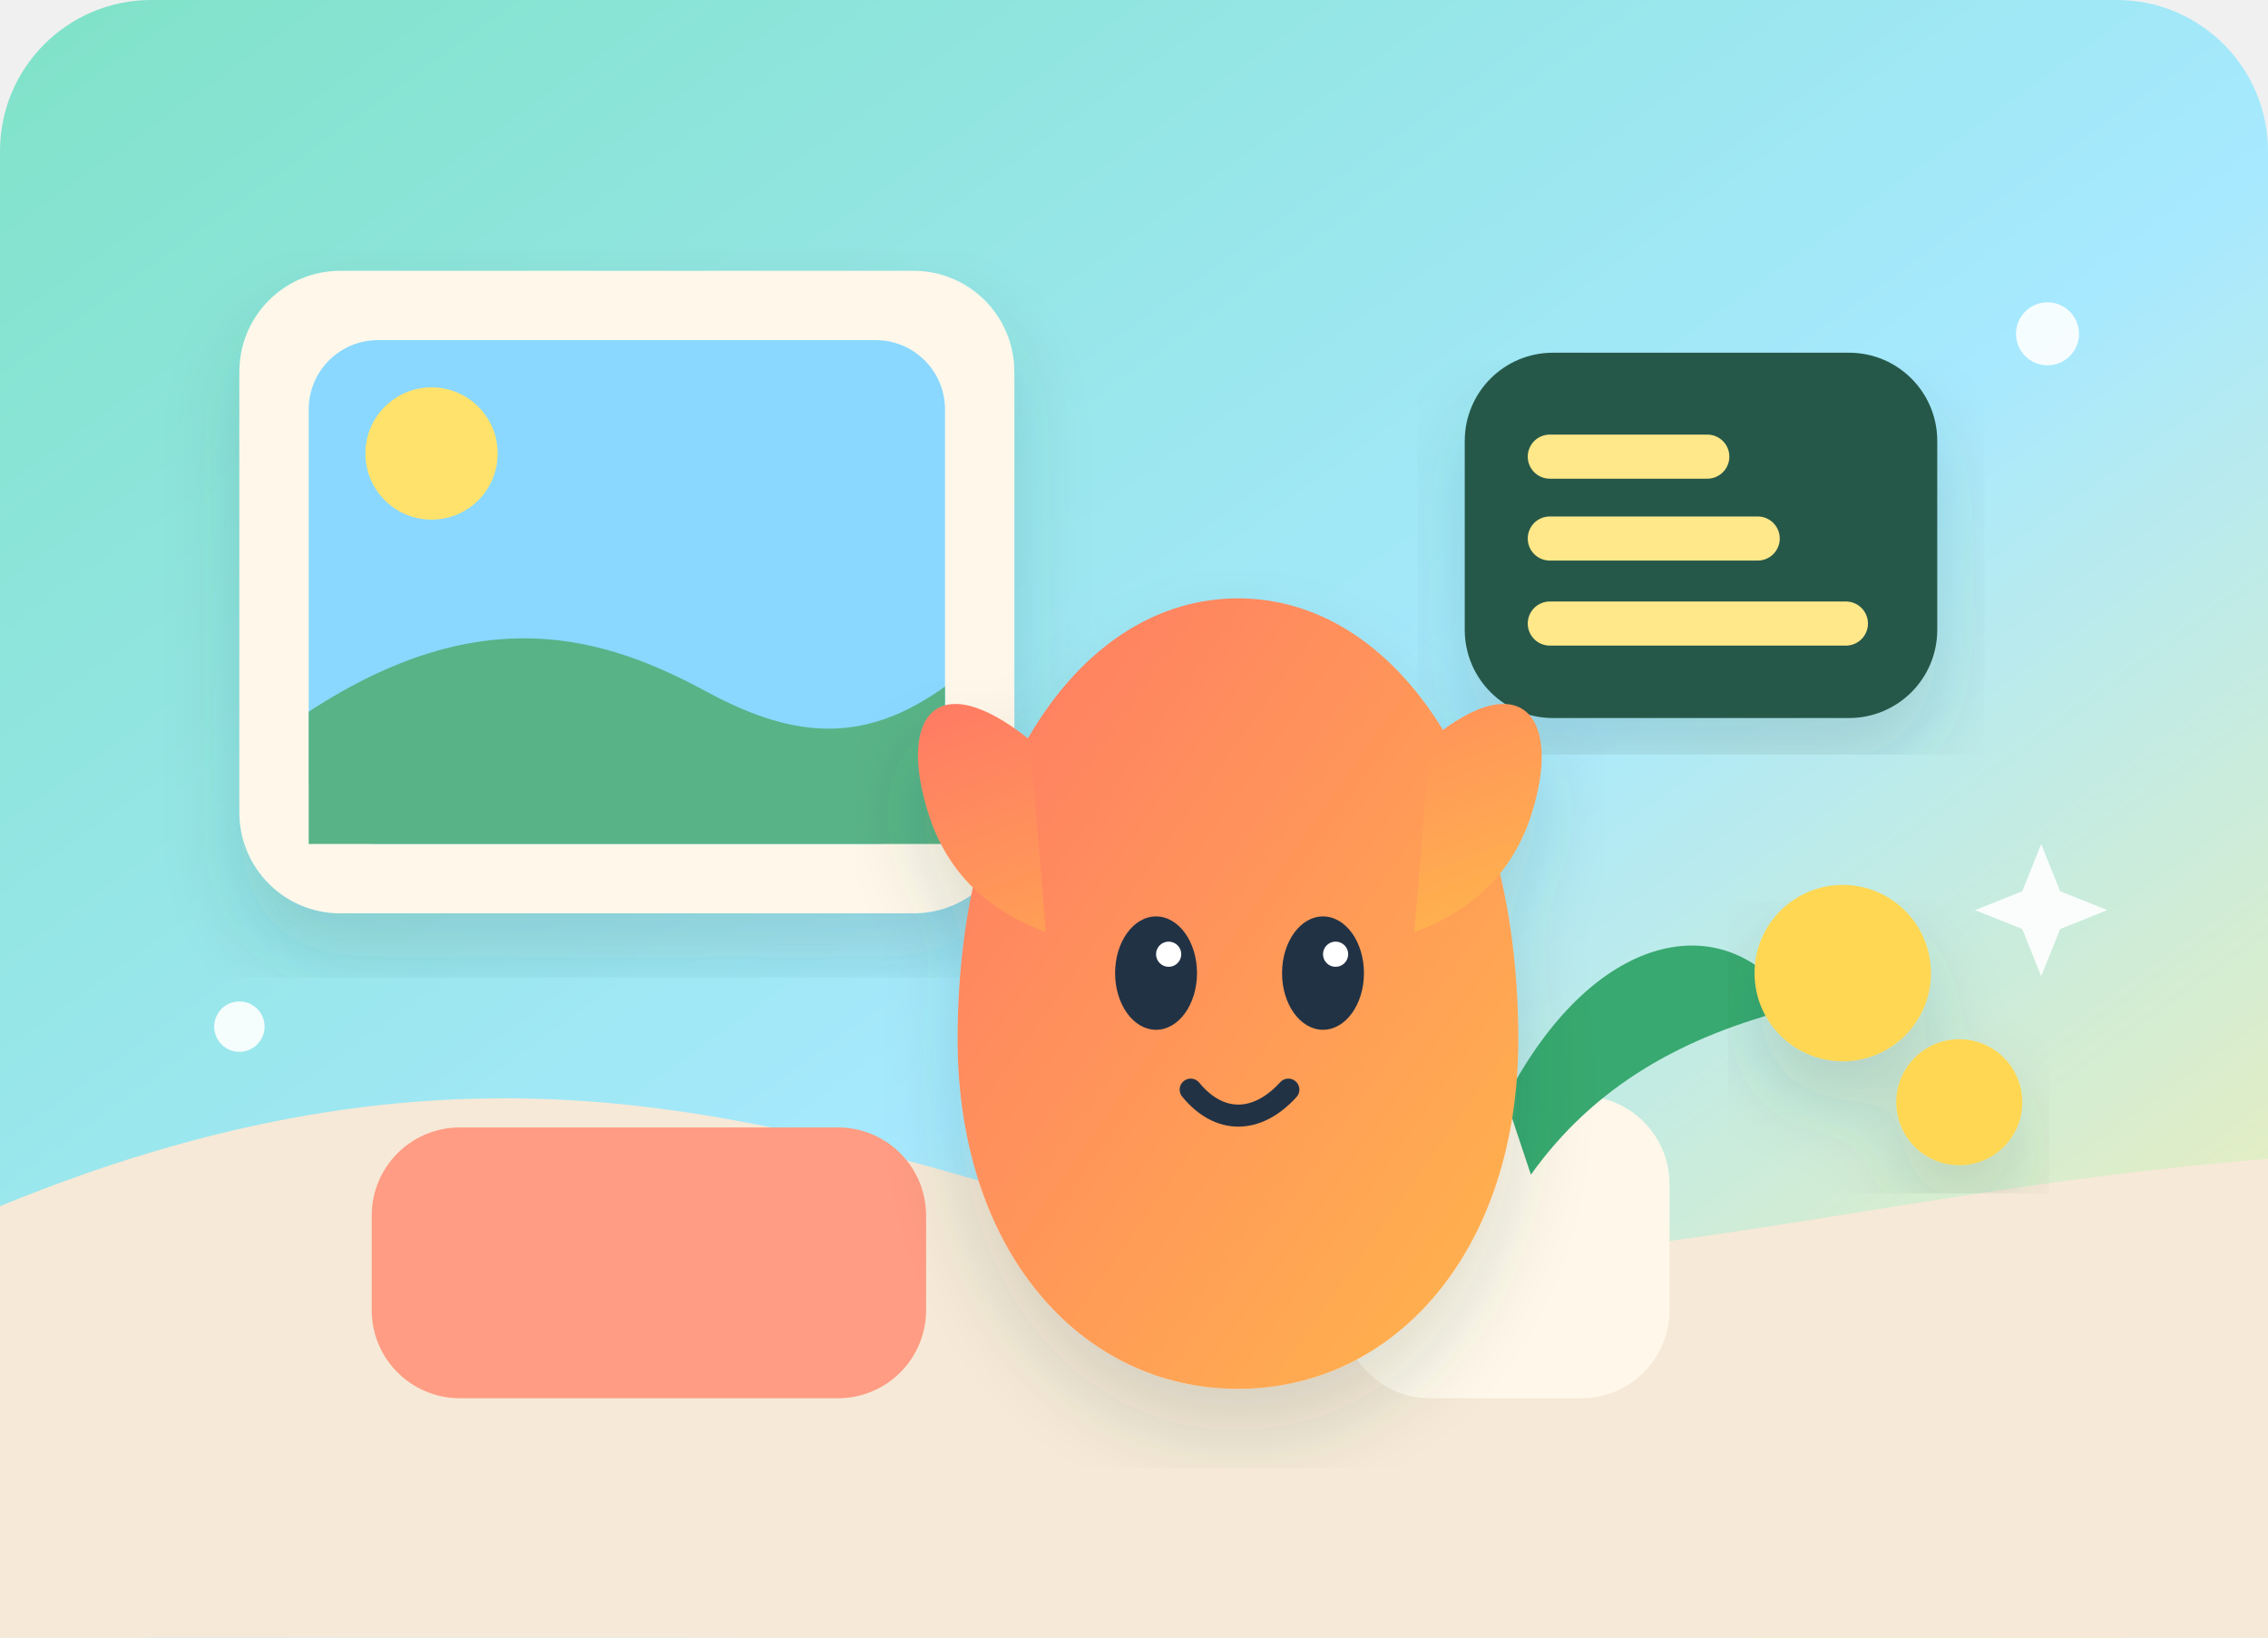
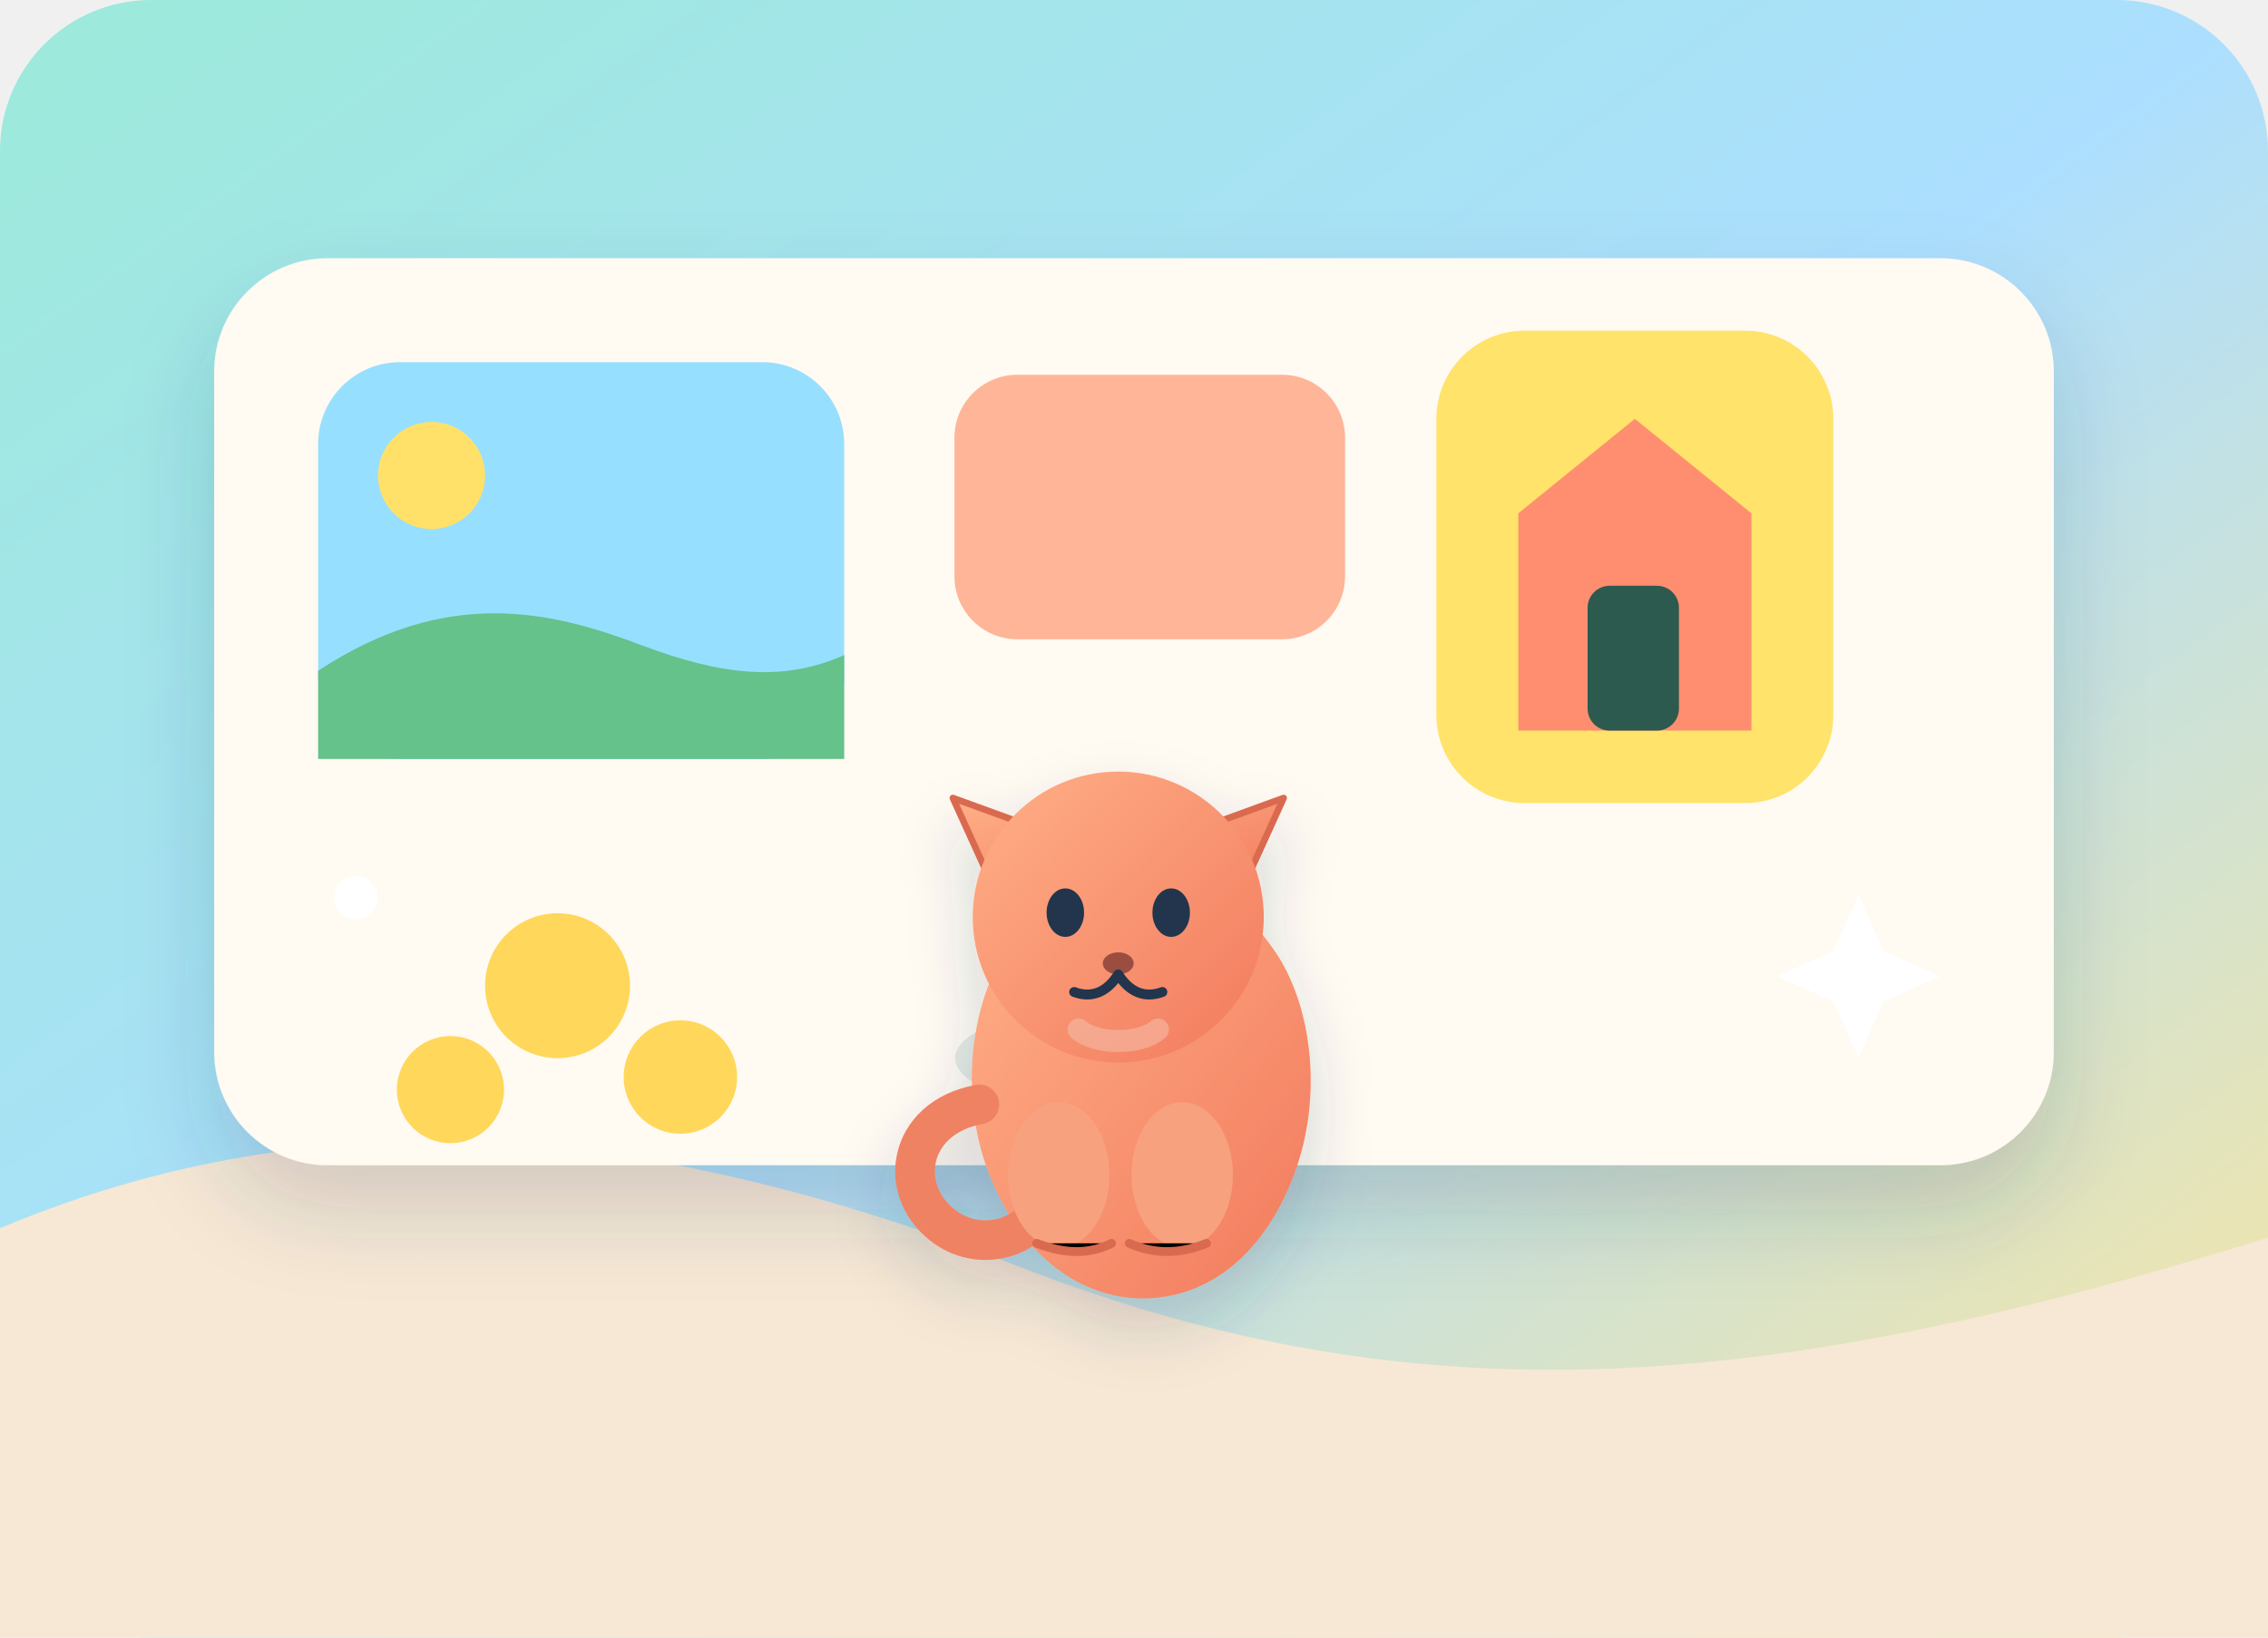
<svg xmlns="http://www.w3.org/2000/svg" viewBox="0 0 720 520" role="img" aria-labelledby="t">
  <defs>
+     <linearGradient id="fur" x1="0" y1="0" x2="1" y2="1">
+       <stop stop-color="#ffb087" />
+       <stop offset="1" stop-color="#f27a5d" />
+     </linearGradient>
+     <filter id="shadow" x="-30%" y="-30%" width="160%" height="160%">
+       <feDropShadow dx="0" dy="14" stdDeviation="14" flood-color="#223a5a" flood-opacity=".18" />
+     </filter>
    <linearGradient id="bg" x1="0" y1="0" x2="1" y2="1">
-       <stop stop-color="#7FE2C7" />
-       <stop offset=".55" stop-color="#A7E9FF" />
-       <stop offset="1" stop-color="#FFF0A8" />
+       <stop stop-color="#9cead9" />
+       <stop offset=".5" stop-color="#acdfff" />
+       <stop offset="1" stop-color="#ffe69a" />
    </linearGradient>
-     <linearGradient id="pet" x1="0" y1="0" x2="1" y2="1">
-       <stop stop-color="#FF7A65" />
-       <stop offset="1" stop-color="#FFB64C" />
-     </linearGradient>
-     <filter id="s">
-       <feDropShadow dx="0" dy="14" stdDeviation="12" flood-color="#24483d" flood-opacity=".16" />
-     </filter>
  </defs>
  <rect width="720" height="520" rx="48" fill="url(#bg)" />
-   <path d="M0 383c151-62 246-27 355 5 114 33 222-9 365-20v152H0Z" fill="#F6E9D7" />
-   <rect x="76" y="86" width="246" height="204" rx="32" fill="#fff8ea" filter="url(#s)" />
-   <rect x="98" y="108" width="202" height="160" rx="22" fill="#8AD8FF" />
-   <circle cx="137" cy="144" r="21" fill="#FFE26C" />
-   <path d="M98 226c55-36 94-24 127-6 28 15 50 16 75-2v50H98Z" fill="#58B387" />
-   <rect x="465" y="112" width="150" height="116" rx="28" fill="#275949" filter="url(#s)" />
-   <path d="M492 198h94M492 171h66M492 145h50" stroke="#FFE88A" stroke-width="14" stroke-linecap="round" />
-   <rect x="118" y="358" width="176" height="86" rx="28" fill="#FF9C83" />
-   <rect x="426" y="348" width="104" height="96" rx="28" fill="#FFF8EA" />
-   <path d="M478 348c-35-55-78-59-92-27 34 6 62 25 81 50m11-22c29-56 72-61 92-29-36 9-64 25-84 53" fill="#38A970" />
-   <g filter="url(#s)">
-     <path d="M304 330c0-83 39-140 89-140s89 57 89 140c0 67-39 111-89 111s-89-44-89-111Z" fill="url(#pet)" />
-     <path d="M327 235c-31-25-43-6-31 27 7 18 20 28 36 34m122-61c30-25 43-6 31 27-7 18-20 28-36 34" fill="url(#pet)" />
-     <ellipse cx="367" cy="309" rx="13" ry="18" fill="#213244" />
-     <ellipse cx="420" cy="309" rx="13" ry="18" fill="#213244" />
-     <circle cx="371" cy="303" r="4" fill="#fff" />
-     <circle cx="424" cy="303" r="4" fill="#fff" />
-     <path d="M378 346c9 11 21 11 31 0" fill="none" stroke="#213244" stroke-width="7" stroke-linecap="round" />
+   <path d="M0 390c112-47 220-28 323 12 128 50 240 40 397-9v127H0Z" fill="#f7e8d5" />
+   <g filter="url(#shadow)">
+     <rect x="68" y="82" width="584" height="288" rx="36" fill="#fffaf2" />
  </g>
-   <g fill="#FFD752" filter="url(#s)">
-     <circle cx="585" cy="309" r="28" />
-     <circle cx="622" cy="350" r="20" />
+   <rect x="101" y="115" width="167" height="126" rx="26" fill="#97dfff" />
+   <circle cx="137" cy="151" r="17" fill="#ffe16a" />
+   <path d="M101 213c41-27 74-19 103-8 24 9 44 12 64 3v33H101Z" fill="#64c28a" />
+   <rect x="456" y="105" width="126" height="150" rx="28" fill="#ffe36a" />
+   <path d="M482 232v-69l37-30 37 30v69" fill="#ff8e70" />
+   <rect x="504" y="186" width="29" height="46" rx="7" fill="#2c5a4e" />
+   <rect x="303" y="119" width="124" height="84" rx="20" fill="#ffb598" />
+   <g transform="translate(355 273) scale(.70)">
+     <g id="cat" filter="url(#shadow)">
+       <ellipse cx="0" cy="90" rx="74" ry="24" fill="#20364d" opacity=".10" />
+       <path d="M-50 40c-18 26-22 70-8 104 15 37 42 55 69 55 29 0 55-19 69-57 13-35 8-77-10-102-17-24-39-35-60-35-23 0-45 12-60 35Z" fill="url(#fur)" />
+       <path d="M-55 16-75-28-31-12M55 16 75-28 31-12" fill="url(#fur)" stroke="#d96a4f" stroke-width="3" stroke-linejoin="round" />
+       <circle cx="0" cy="26" r="66" fill="url(#fur)" />
+       <ellipse cx="-24" cy="24" rx="8.5" ry="11" fill="#20364d" />
+       <ellipse cx="24" cy="24" rx="8.5" ry="11" fill="#20364d" />
+       <ellipse cx="0" cy="47" rx="7" ry="5" fill="#9b4e41" />
+       <path d="M0 52c-5 8-12 11-20 8m20-8c5 8 12 11 20 8" fill="none" stroke="#20364d" stroke-width="4.5" stroke-linecap="round" />
+       <path d="M-18 77c8 7 28 7 36 0" fill="none" stroke="#f5b79f" stroke-width="10" stroke-linecap="round" opacity=".65" />
+       <path d="M-63 111c-33 6-38 40-15 56 16 11 38 5 45-12" fill="none" stroke="#ef8264" stroke-width="18" stroke-linecap="round" />
+       <ellipse cx="-27" cy="143" rx="23" ry="33" fill="#f7a17e" />
+       <ellipse cx="29" cy="143" rx="23" ry="33" fill="#f7a17e" />
+       <path d="M-37 174c13 5 24 5 34 0m8 0c11 5 23 5 35 0" stroke="#d96a4f" stroke-width="4" stroke-linecap="round" />
+     </g>
  </g>
-   <g fill="#fff" opacity=".9">
-     <circle cx="76" cy="326" r="8" />
-     <circle cx="650" cy="106" r="10" />
-     <path d="M648 268l6 15 15 6-15 6-6 15-6-15-15-6 15-6Z" />
+   <g>
+     <circle cx="177" cy="313" r="23" fill="#ffd75a" />
+     <circle cx="216" cy="342" r="18" fill="#ffd75a" />
+     <circle cx="143" cy="346" r="17" fill="#ffd75a" />
+   </g>
+   <g fill="#fff">
+     <path d="M590 284l8 18 18 8-18 8-8 18-8-18-18-8 18-8Z" />
+     <circle cx="113" cy="285" r="7" />
  </g>
</svg>
